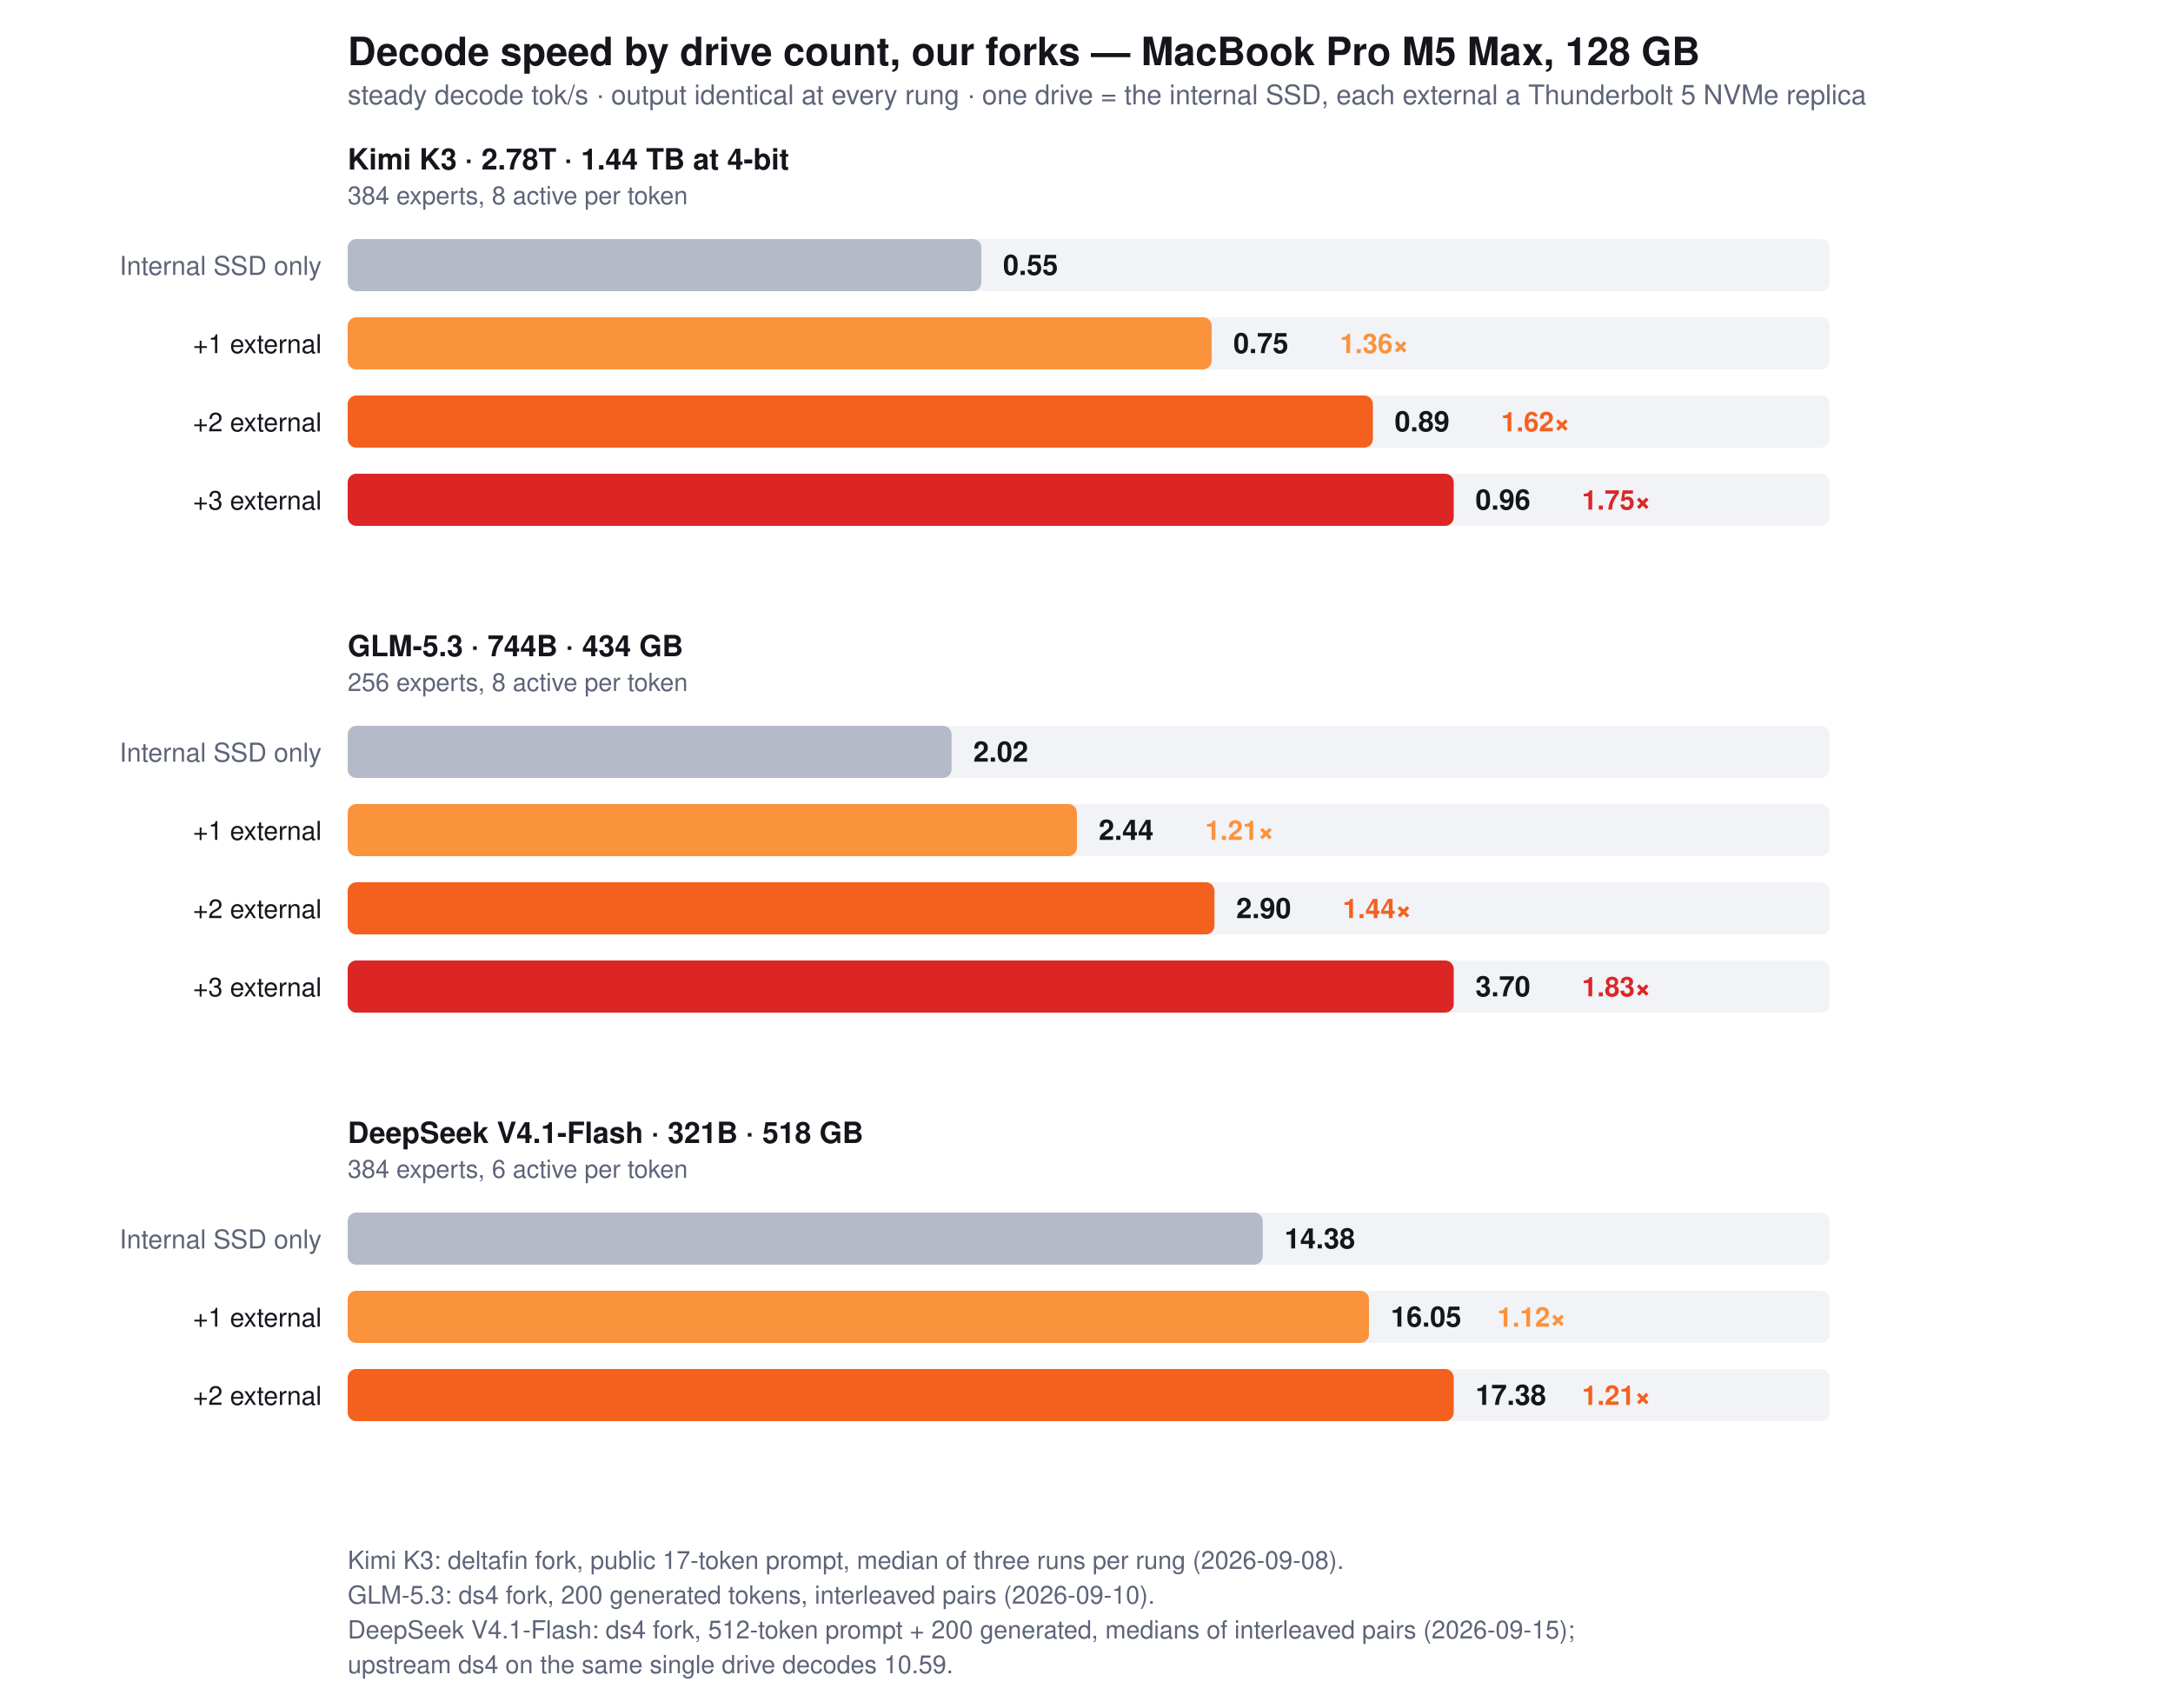
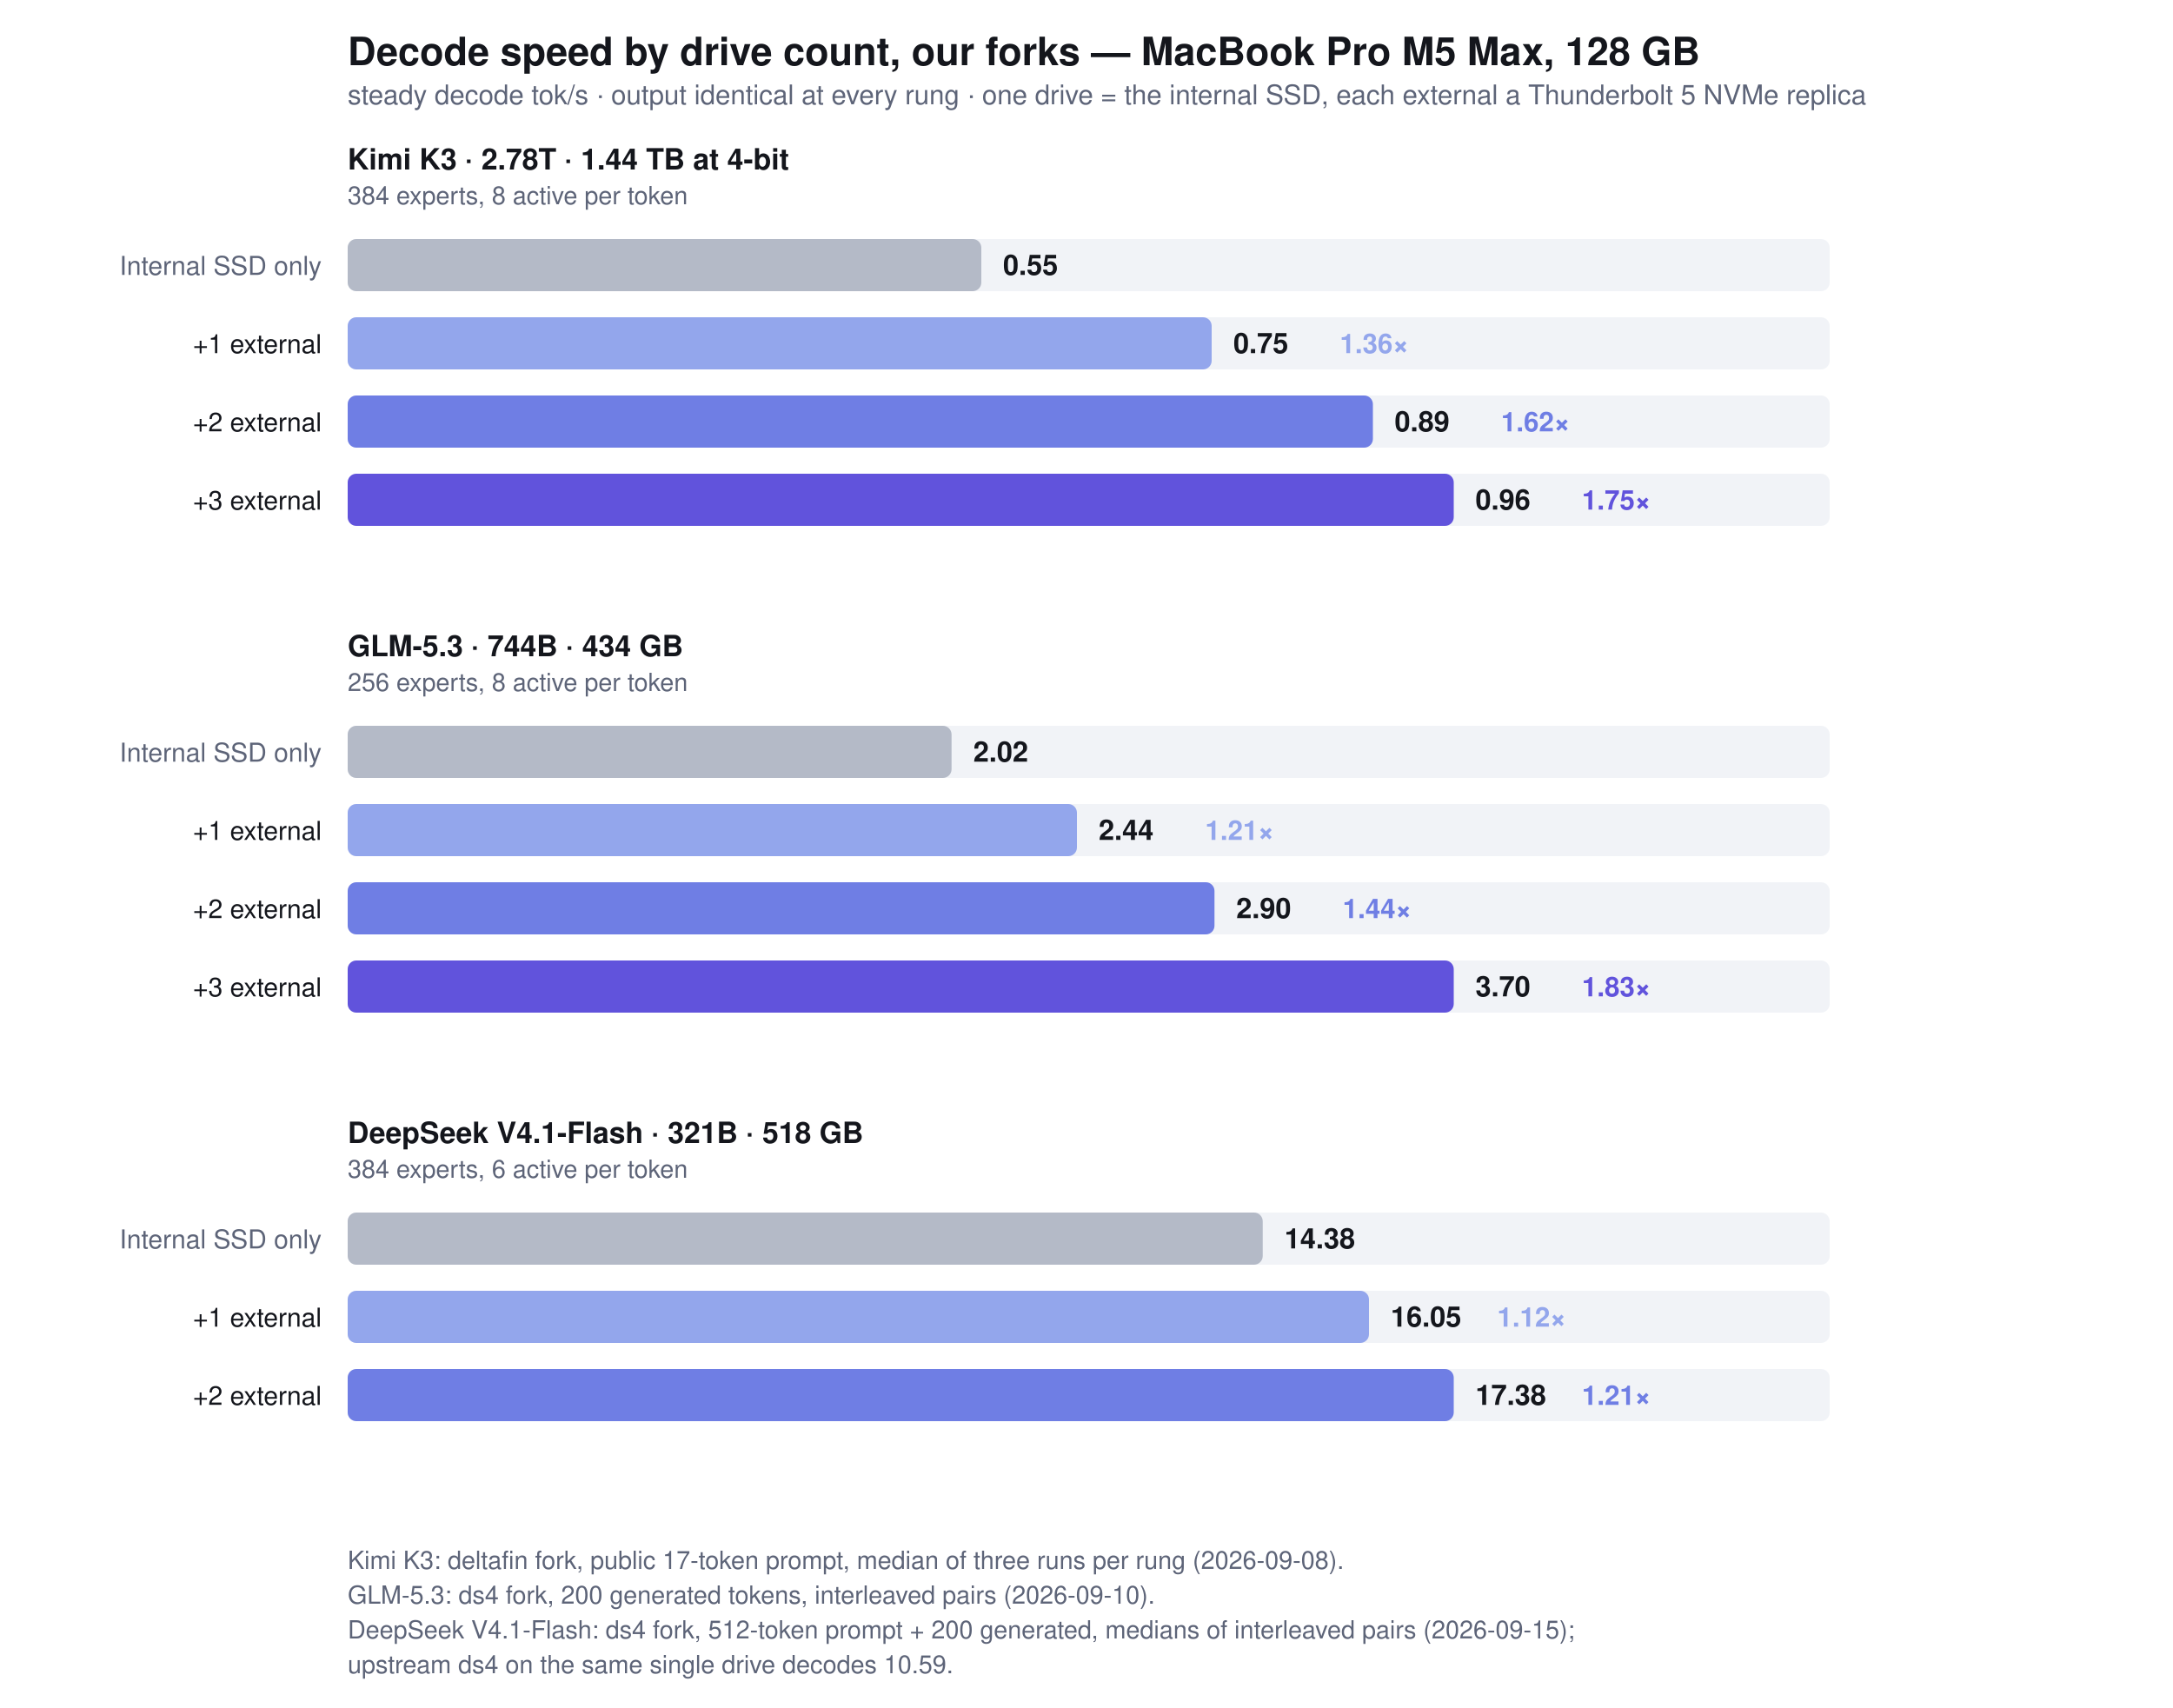
<svg xmlns="http://www.w3.org/2000/svg" viewBox="0 0 1000 786" width="1000" height="786" font-family="-apple-system,BlinkMacSystemFont,Segoe UI,Helvetica,Arial,sans-serif">
  <rect width="1000" height="786" fill="#ffffff" />
  <text x="160" y="30" font-size="18" font-weight="700" fill="#14161c">Decode speed by drive count, our forks — MacBook Pro M5 Max, 128 GB</text>
  <text x="160" y="48" font-size="12.5" fill="#5d6478">steady decode tok/s · output identical at every rung · one drive = the internal SSD, each external a Thunderbolt 5 NVMe replica</text>
  <text x="160" y="78" font-size="13.5" font-weight="700" fill="#14161c">Kimi K3 · 2.78T · 1.44 TB at 4-bit</text>
  <text x="160" y="94" font-size="11.5" fill="#5d6478">384 experts, 8 active per token</text>
  <text x="148" y="126.5" font-size="12" text-anchor="end" fill="#5d6478">Internal SSD only</text>
  <rect x="160" y="110" width="682.0" height="24" rx="4.0" fill="#f1f3f7" />
  <rect x="160" y="110" width="291.6" height="24" rx="4.0" fill="#b4bac7" />
  <text x="461.6" y="126.5" font-size="13" font-weight="700" fill="#14161c">0.55</text>
  <text x="148" y="162.5" font-size="12" text-anchor="end" fill="#14161c">+1 external</text>
  <rect x="160" y="146" width="682.0" height="24" rx="4.0" fill="#f1f3f7" />
-   <rect x="160" y="146" width="397.6" height="24" rx="4.0" fill="#fb923c" />
+   <rect x="160" y="146" width="397.6" height="24" rx="4.0" fill="#93a6ec" />
  <text x="567.6" y="162.5" font-size="13" font-weight="700" fill="#14161c">0.75</text>
-   <text x="616.6" y="162.5" font-size="12.5" font-weight="600" fill="#fb923c">1.36×</text>
+   <text x="616.6" y="162.5" font-size="12.5" font-weight="600" fill="#93a6ec">1.36×</text>
  <text x="148" y="198.5" font-size="12" text-anchor="end" fill="#14161c">+2 external</text>
  <rect x="160" y="182" width="682.0" height="24" rx="4.0" fill="#f1f3f7" />
-   <rect x="160" y="182" width="471.8" height="24" rx="4.0" fill="#f4611f" />
+   <rect x="160" y="182" width="471.8" height="24" rx="4.0" fill="#6f7ee4" />
  <text x="641.8" y="198.5" font-size="13" font-weight="700" fill="#14161c">0.89</text>
-   <text x="690.8" y="198.5" font-size="12.5" font-weight="600" fill="#f4611f">1.62×</text>
+   <text x="690.8" y="198.5" font-size="12.5" font-weight="600" fill="#6f7ee4">1.62×</text>
  <text x="148" y="234.5" font-size="12" text-anchor="end" fill="#14161c">+3 external</text>
  <rect x="160" y="218" width="682.0" height="24" rx="4.0" fill="#f1f3f7" />
-   <rect x="160" y="218" width="509.0" height="24" rx="4.0" fill="#dc2626" />
+   <rect x="160" y="218" width="509.0" height="24" rx="4.0" fill="#6153dc" />
  <text x="679.0" y="234.5" font-size="13" font-weight="700" fill="#14161c">0.96</text>
-   <text x="728.0" y="234.5" font-size="12.5" font-weight="600" fill="#dc2626">1.75×</text>
+   <text x="728.0" y="234.5" font-size="12.5" font-weight="600" fill="#6153dc">1.75×</text>
  <text x="160" y="302" font-size="13.5" font-weight="700" fill="#14161c">GLM-5.3 · 744B · 434 GB</text>
  <text x="160" y="318" font-size="11.5" fill="#5d6478">256 experts, 8 active per token</text>
  <text x="148" y="350.5" font-size="12" text-anchor="end" fill="#5d6478">Internal SSD only</text>
  <rect x="160" y="334" width="682.0" height="24" rx="4.0" fill="#f1f3f7" />
  <rect x="160" y="334" width="277.9" height="24" rx="4.0" fill="#b4bac7" />
  <text x="447.9" y="350.5" font-size="13" font-weight="700" fill="#14161c">2.02</text>
  <text x="148" y="386.5" font-size="12" text-anchor="end" fill="#14161c">+1 external</text>
  <rect x="160" y="370" width="682.0" height="24" rx="4.0" fill="#f1f3f7" />
-   <rect x="160" y="370" width="335.6" height="24" rx="4.0" fill="#fb923c" />
+   <rect x="160" y="370" width="335.6" height="24" rx="4.0" fill="#93a6ec" />
  <text x="505.6" y="386.5" font-size="13" font-weight="700" fill="#14161c">2.44</text>
-   <text x="554.6" y="386.5" font-size="12.5" font-weight="600" fill="#fb923c">1.21×</text>
+   <text x="554.6" y="386.5" font-size="12.5" font-weight="600" fill="#93a6ec">1.21×</text>
  <text x="148" y="422.5" font-size="12" text-anchor="end" fill="#14161c">+2 external</text>
  <rect x="160" y="406" width="682.0" height="24" rx="4.0" fill="#f1f3f7" />
-   <rect x="160" y="406" width="398.9" height="24" rx="4.0" fill="#f4611f" />
+   <rect x="160" y="406" width="398.9" height="24" rx="4.0" fill="#6f7ee4" />
  <text x="568.9" y="422.5" font-size="13" font-weight="700" fill="#14161c">2.90</text>
-   <text x="617.9" y="422.5" font-size="12.5" font-weight="600" fill="#f4611f">1.44×</text>
+   <text x="617.9" y="422.5" font-size="12.5" font-weight="600" fill="#6f7ee4">1.44×</text>
  <text x="148" y="458.5" font-size="12" text-anchor="end" fill="#14161c">+3 external</text>
  <rect x="160" y="442" width="682.0" height="24" rx="4.0" fill="#f1f3f7" />
-   <rect x="160" y="442" width="509.0" height="24" rx="4.0" fill="#dc2626" />
+   <rect x="160" y="442" width="509.0" height="24" rx="4.0" fill="#6153dc" />
  <text x="679.0" y="458.5" font-size="13" font-weight="700" fill="#14161c">3.70</text>
-   <text x="728.0" y="458.5" font-size="12.5" font-weight="600" fill="#dc2626">1.83×</text>
+   <text x="728.0" y="458.5" font-size="12.5" font-weight="600" fill="#6153dc">1.83×</text>
  <text x="160" y="526" font-size="13.5" font-weight="700" fill="#14161c">DeepSeek V4.1-Flash · 321B · 518 GB</text>
  <text x="160" y="542" font-size="11.5" fill="#5d6478">384 experts, 6 active per token</text>
  <text x="148" y="574.5" font-size="12" text-anchor="end" fill="#5d6478">Internal SSD only</text>
  <rect x="160" y="558" width="682.0" height="24" rx="4.0" fill="#f1f3f7" />
  <rect x="160" y="558" width="421.1" height="24" rx="4.0" fill="#b4bac7" />
  <text x="591.1" y="574.5" font-size="13" font-weight="700" fill="#14161c">14.38</text>
  <text x="148" y="610.5" font-size="12" text-anchor="end" fill="#14161c">+1 external</text>
  <rect x="160" y="594" width="682.0" height="24" rx="4.0" fill="#f1f3f7" />
-   <rect x="160" y="594" width="470.0" height="24" rx="4.0" fill="#fb923c" />
+   <rect x="160" y="594" width="470.0" height="24" rx="4.0" fill="#93a6ec" />
  <text x="640.0" y="610.5" font-size="13" font-weight="700" fill="#14161c">16.05</text>
-   <text x="689.0" y="610.5" font-size="12.5" font-weight="600" fill="#fb923c">1.12×</text>
+   <text x="689.0" y="610.5" font-size="12.5" font-weight="600" fill="#93a6ec">1.12×</text>
  <text x="148" y="646.5" font-size="12" text-anchor="end" fill="#14161c">+2 external</text>
  <rect x="160" y="630" width="682.0" height="24" rx="4.0" fill="#f1f3f7" />
-   <rect x="160" y="630" width="509.0" height="24" rx="4.0" fill="#f4611f" />
+   <rect x="160" y="630" width="509.0" height="24" rx="4.0" fill="#6f7ee4" />
  <text x="679.0" y="646.5" font-size="13" font-weight="700" fill="#14161c">17.38</text>
-   <text x="728.0" y="646.5" font-size="12.5" font-weight="600" fill="#f4611f">1.21×</text>
+   <text x="728.0" y="646.5" font-size="12.5" font-weight="600" fill="#6f7ee4">1.21×</text>
  <text x="160" y="722" font-size="11.5" fill="#5d6478">Kimi K3: deltafin fork, public 17-token prompt, median of three runs per rung (2026-09-08).</text>
  <text x="160" y="738" font-size="11.5" fill="#5d6478">GLM-5.3: ds4 fork, 200 generated tokens, interleaved pairs (2026-09-10).</text>
  <text x="160" y="754" font-size="11.5" fill="#5d6478">DeepSeek V4.1-Flash: ds4 fork, 512-token prompt + 200 generated, medians of interleaved pairs (2026-09-15);</text>
  <text x="160" y="770" font-size="11.5" fill="#5d6478">upstream ds4 on the same single drive decodes 10.59.</text>
</svg>
